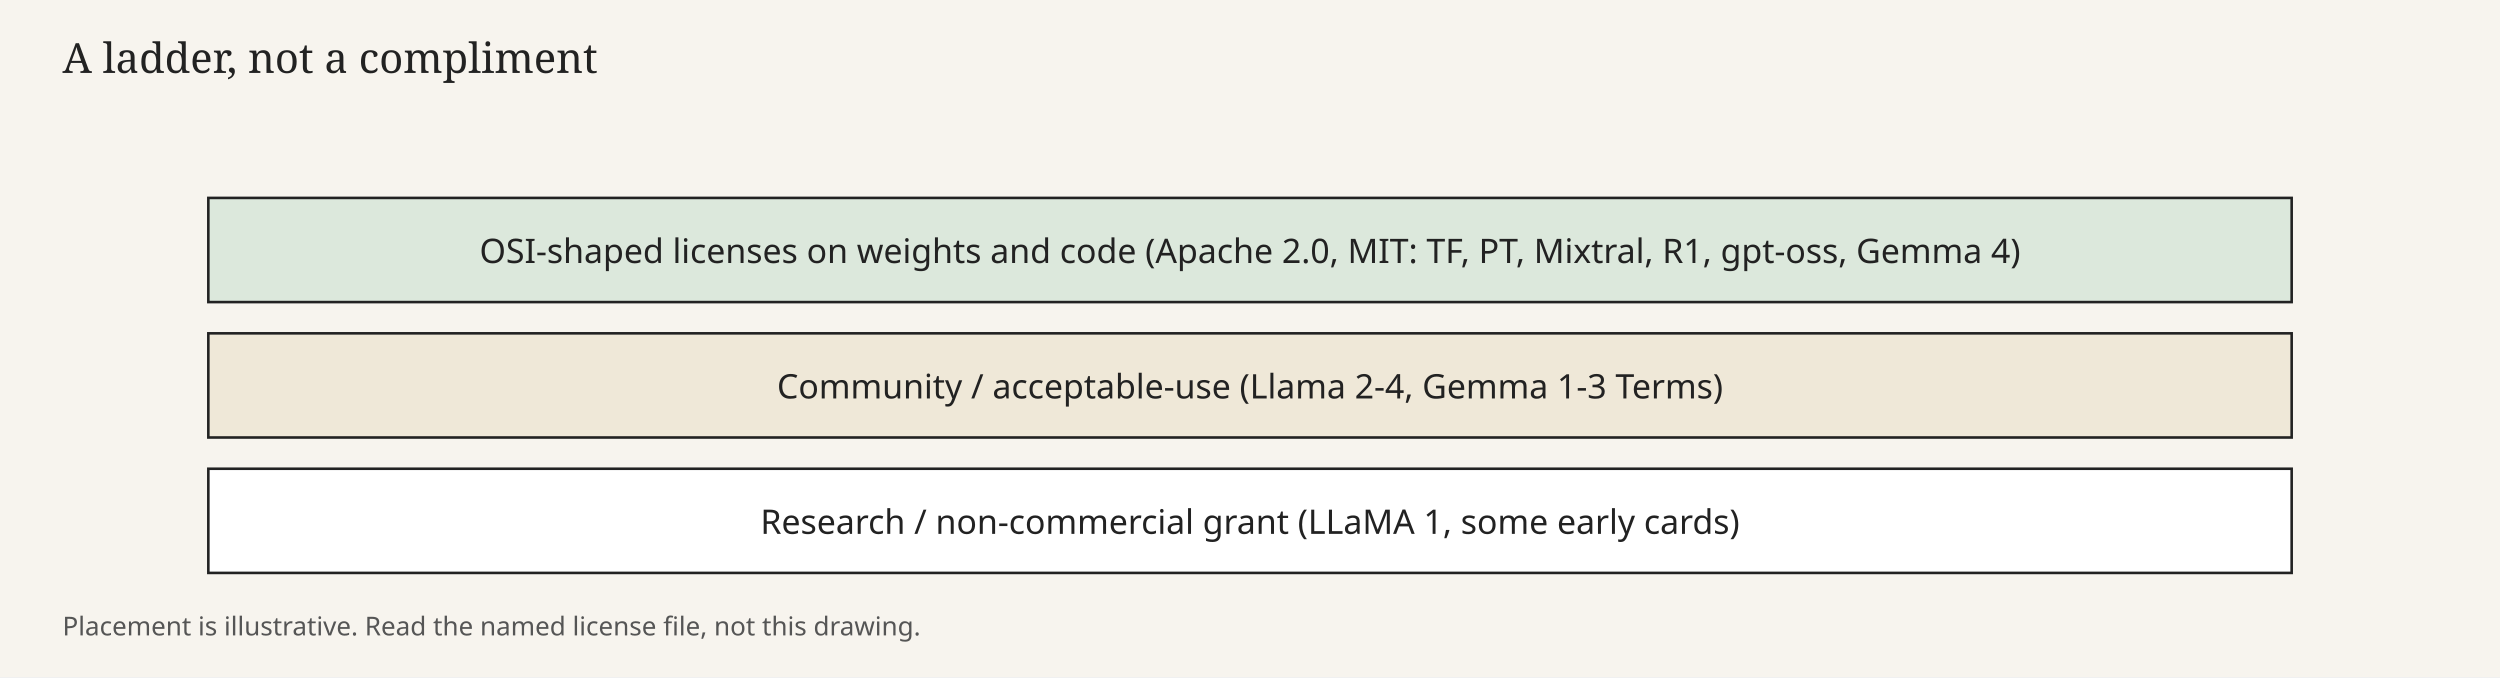
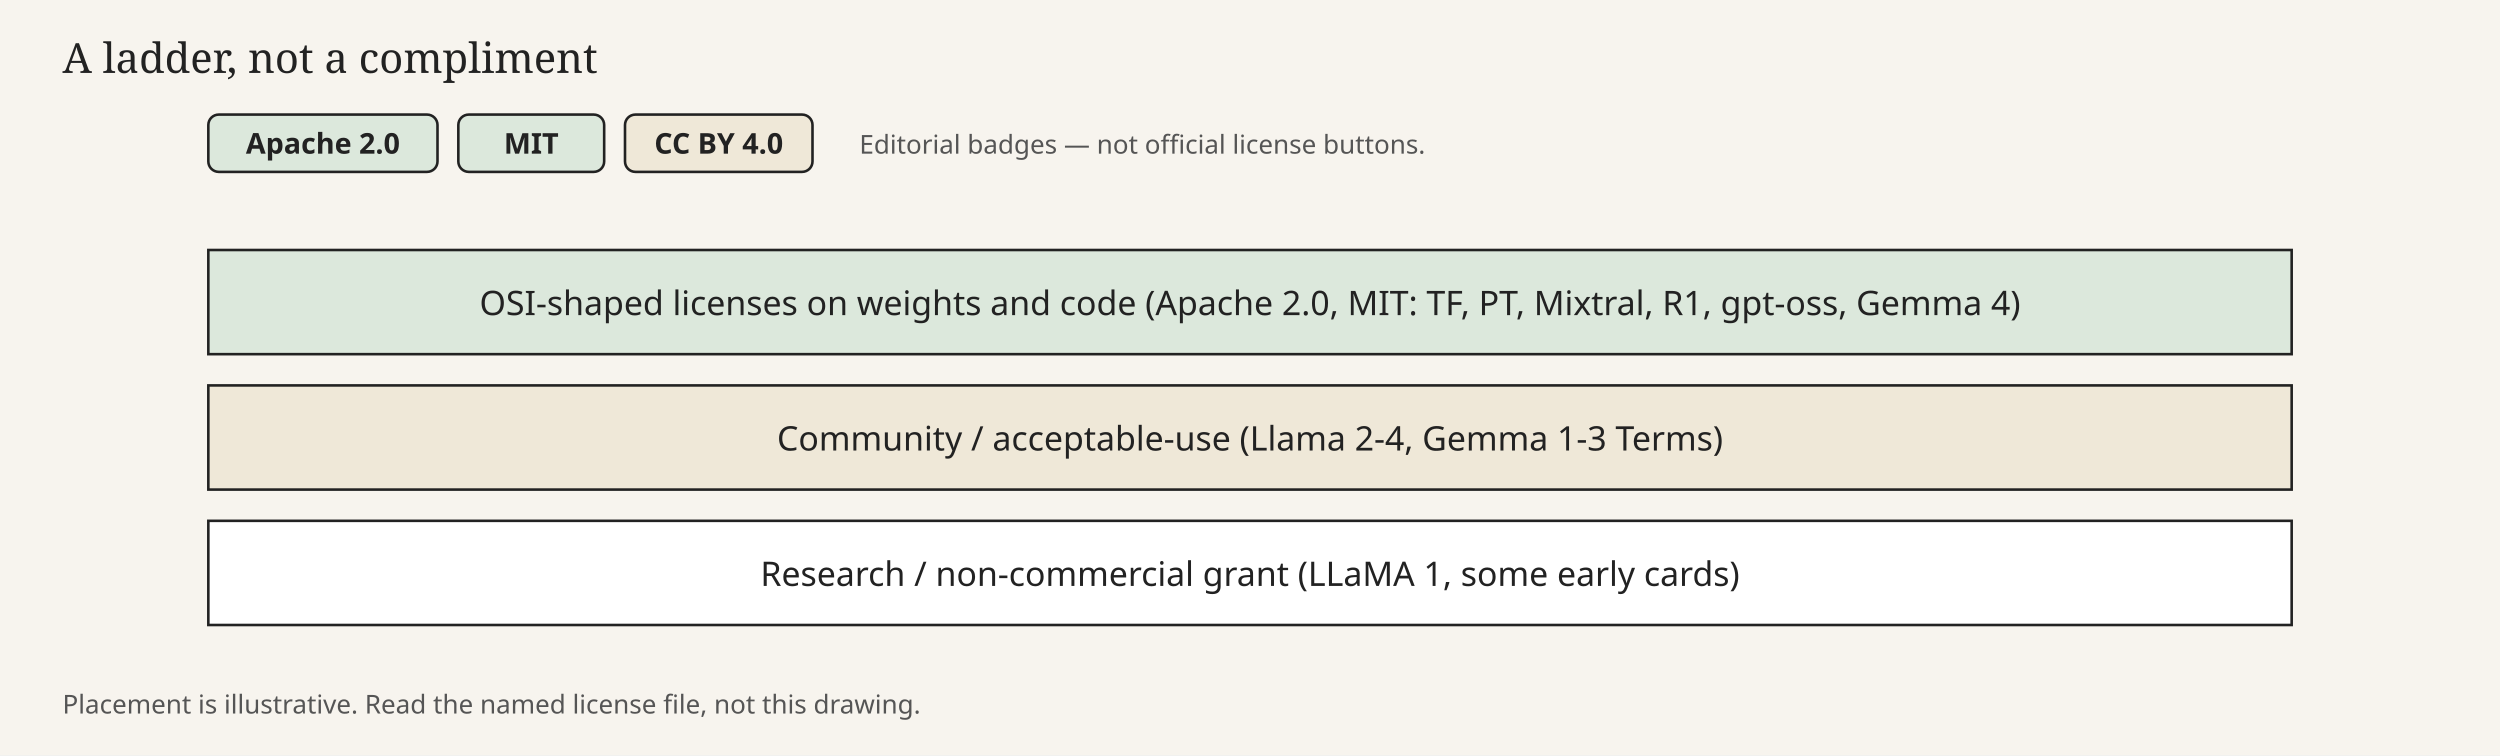
- <svg xmlns="http://www.w3.org/2000/svg" viewBox="0 0 960 260" role="img" aria-labelledby="t3">
-   <rect width="960" height="260" fill="#f7f4ee" />
+ <svg xmlns="http://www.w3.org/2000/svg" viewBox="0 0 960 290" role="img" aria-labelledby="t3">
+   <rect width="960" height="290" fill="#f7f4ee" />
  <text x="24" y="28" font-family="Georgia, serif" font-size="16" fill="#222">A ladder, not a compliment</text>
+   <g font-family="ui-sans-serif, system-ui, sans-serif" font-size="11" fill="#222">
+     <rect x="80" y="44" width="88" height="22" rx="4" fill="#dce8dc" stroke="#222" />
+     <text x="124" y="59" text-anchor="middle" font-weight="600">Apache 2.0</text>
+     <rect x="176" y="44" width="56" height="22" rx="4" fill="#dce8dc" stroke="#222" />
+     <text x="204" y="59" text-anchor="middle" font-weight="600">MIT</text>
+     <rect x="240" y="44" width="72" height="22" rx="4" fill="#efe8d8" stroke="#222" />
+     <text x="276" y="59" text-anchor="middle" font-weight="600">CC BY 4.0</text>
+     <text x="330" y="59" font-size="10" fill="#555">Editorial badges — not official license buttons.</text>
+   </g>
  <g font-family="ui-sans-serif, system-ui, sans-serif" font-size="13" fill="#222">
-     <rect x="80" y="180" width="800" height="40" fill="#fff" stroke="#222" />
-     <text x="480" y="205" text-anchor="middle">Research / non-commercial grant (LLaMA 1, some early cards)</text>
-     <rect x="80" y="128" width="800" height="40" fill="#efe8d8" stroke="#222" />
-     <text x="480" y="153" text-anchor="middle">Community / acceptable-use (Llama 2-4, Gemma 1-3 Terms)</text>
-     <rect x="80" y="76" width="800" height="40" fill="#dce8dc" stroke="#222" />
-     <text x="480" y="101" text-anchor="middle">OSI-shaped licenses on weights and code (Apache 2.0, MIT: TF, PT, Mixtral, R1, gpt-oss, Gemma 4)</text>
+     <rect x="80" y="200" width="800" height="40" fill="#fff" stroke="#222" />
+     <text x="480" y="225" text-anchor="middle">Research / non-commercial grant (LLaMA 1, some early cards)</text>
+     <rect x="80" y="148" width="800" height="40" fill="#efe8d8" stroke="#222" />
+     <text x="480" y="173" text-anchor="middle">Community / acceptable-use (Llama 2-4, Gemma 1-3 Terms)</text>
+     <rect x="80" y="96" width="800" height="40" fill="#dce8dc" stroke="#222" />
+     <text x="480" y="121" text-anchor="middle">OSI-shaped licenses on weights and code (Apache 2.0, MIT: TF, PT, Mixtral, R1, gpt-oss, Gemma 4)</text>
  </g>
-   <text x="24" y="244" font-family="ui-sans-serif, system-ui, sans-serif" font-size="10" fill="#555">Placement is illustrative. Read the named license file, not this drawing.</text>
+   <text x="24" y="274" font-family="ui-sans-serif, system-ui, sans-serif" font-size="10" fill="#555">Placement is illustrative. Read the named license file, not this drawing.</text>
</svg>
